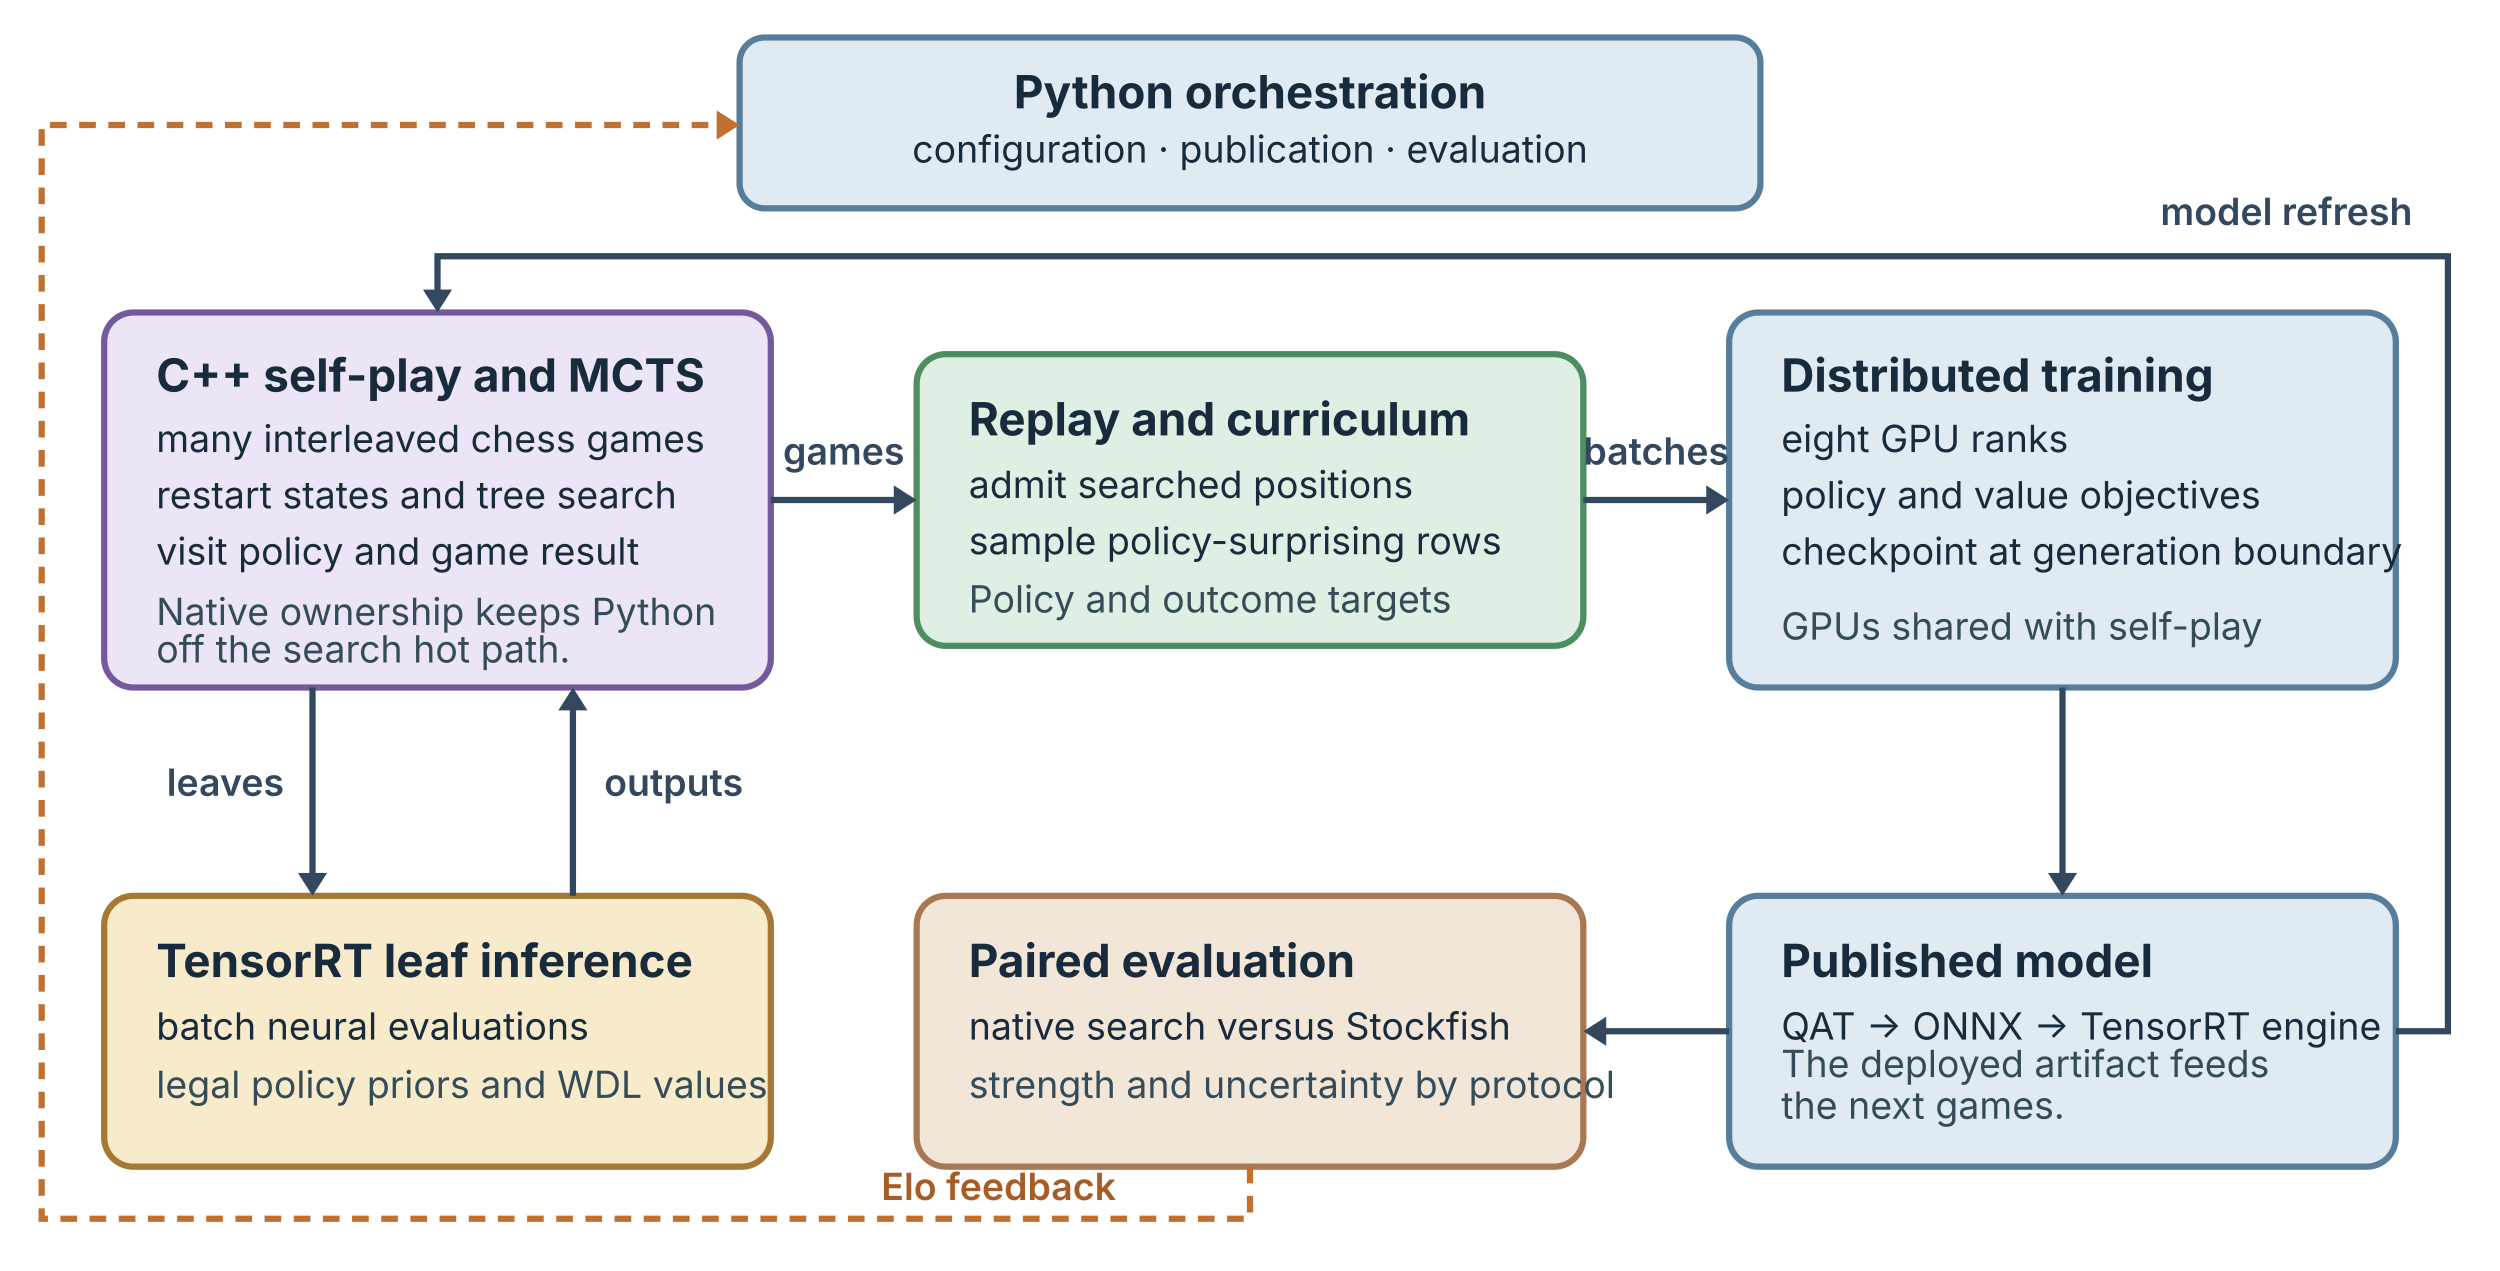
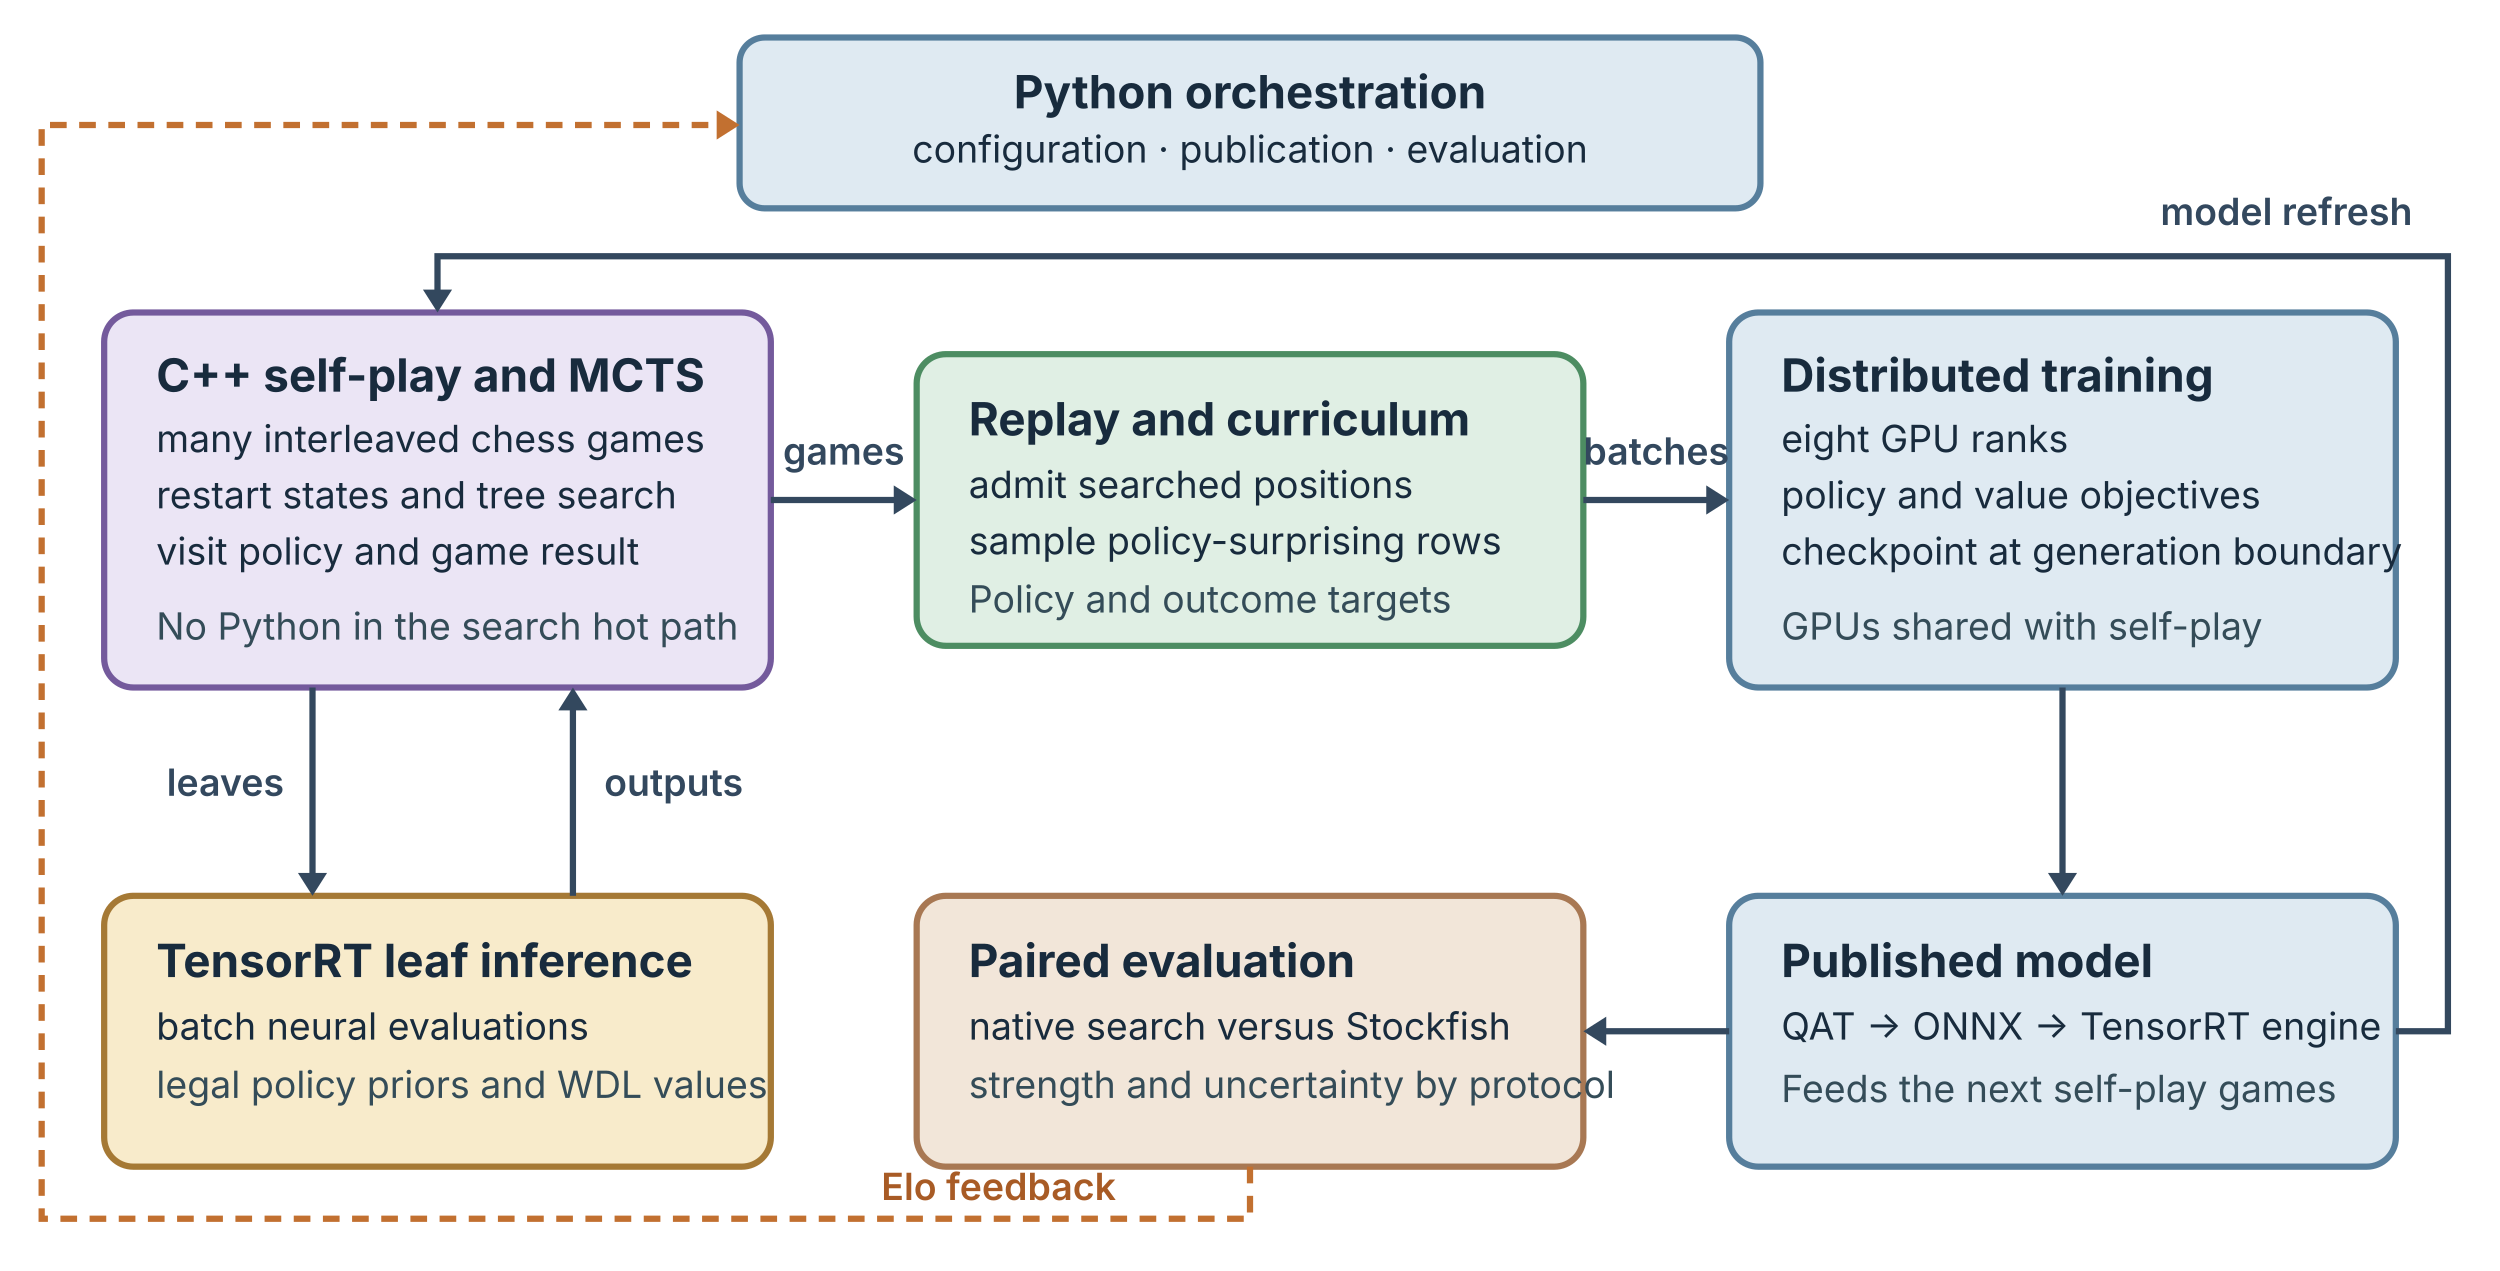
<svg xmlns="http://www.w3.org/2000/svg" viewBox="0 90 1200 610" role="img" aria-labelledby="title description">
  <defs>
    <style>
      text { font-family: "Segoe UI", Inter, Arial, sans-serif; fill: #182b3d; }
      .card-title { font-size: 22px; font-weight: 700; }
      .body { font-size: 18px; }
      .small { font-size: 18px; fill: #344c58; }
      .label { font-size: 18px; font-weight: 600; fill: #33485e; }
      .feedback-label { font-size: 18px; font-weight: 600; fill: #a85b25; }
      .path { fill: none; stroke: #33485e; stroke-width: 3; }
      .arrowhead { fill: #33485e; }
      .feedback { fill: none; stroke: #c27030; stroke-width: 3; stroke-dasharray: 8 6; }
      .feedback-arrowhead { fill: #c27030; }
    </style>
  </defs>
  <rect x="0" y="0" width="1200" height="760" fill="#ffffff" />
  <rect x="355" y="108" width="490" height="82" rx="12" fill="#dfeaf2" stroke="#567e9c" stroke-width="3" />
  <text x="600" y="142" text-anchor="middle" class="card-title">Python orchestration</text>
  <text x="600" y="168" text-anchor="middle" class="body">configuration · publication · evaluation</text>
  <rect x="50" y="240" width="320" height="180" rx="14" fill="#ebe5f5" stroke="#745a9c" stroke-width="3" />
  <text x="75" y="278" class="card-title">C++ self-play and MCTS</text>
  <text x="75" y="307" class="body">many interleaved chess games</text>
  <text x="75" y="334" class="body">restart states and tree search</text>
  <text x="75" y="361" class="body">visit policy and game result</text>
-   <text x="75" y="390" class="small">Native ownership keeps Python</text>
-   <text x="75" y="408" class="small">off the search hot path.</text>
+   <text x="75" y="397" class="small">No Python in the search hot path</text>
  <rect x="440" y="260" width="320" height="140" rx="14" fill="#e0efe4" stroke="#4d8d62" stroke-width="3" />
  <text x="465" y="299" class="card-title">Replay and curriculum</text>
  <text x="465" y="329" class="body">admit searched positions</text>
  <text x="465" y="356" class="body">sample policy-surprising rows</text>
  <text x="465" y="384" class="small">Policy and outcome targets</text>
  <rect x="830" y="240" width="320" height="180" rx="14" fill="#dfeaf2" stroke="#567e9c" stroke-width="3" />
  <text x="855" y="278" class="card-title">Distributed training</text>
  <text x="855" y="307" class="body">eight GPU ranks</text>
  <text x="855" y="334" class="body">policy and value objectives</text>
  <text x="855" y="361" class="body">checkpoint at generation boundary</text>
  <text x="855" y="397" class="small">GPUs shared with self-play</text>
  <path d="M 370 330 H 435" class="path" />
  <path d="M 429 323 L 440 330 L 429 337 Z" class="arrowhead" />
  <path d="M 760 330 H 825" class="path" />
  <path d="M 819 323 L 830 330 L 819 337 Z" class="arrowhead" />
  <text x="405" y="313" text-anchor="middle" class="label">games</text>
  <text x="795" y="313" text-anchor="middle" class="label">batches</text>
  <rect x="50" y="520" width="320" height="130" rx="14" fill="#f8ebcb" stroke="#a57935" stroke-width="3" />
  <text x="75" y="559" class="card-title">TensorRT leaf inference</text>
  <text x="75" y="589" class="body">batch neural evaluations</text>
  <text x="75" y="617" class="small">legal policy priors and WDL values</text>
  <path d="M 150 420 V 515" class="path" />
  <path d="M 143 509 L 150 520 L 157 509 Z" class="arrowhead" />
  <path d="M 275 520 V 425" class="path" />
  <path d="M 268 431 L 275 420 L 282 431 Z" class="arrowhead" />
  <text x="80" y="472" class="label">leaves</text>
  <text x="290" y="472" class="label">outputs</text>
  <rect x="830" y="520" width="320" height="130" rx="14" fill="#dfeaf2" stroke="#567e9c" stroke-width="3" />
  <text x="855" y="559" class="card-title">Published model</text>
  <text x="855" y="589" class="body">QAT → ONNX → TensorRT engine</text>
-   <text x="855" y="607" class="small">The deployed artifact feeds</text>
-   <text x="855" y="627" class="small">the next games.</text>
+   <text x="855" y="619" class="small">Feeds the next self-play games</text>
  <path d="M 990 420 V 515" class="path" />
  <path d="M 983 509 L 990 520 L 997 509 Z" class="arrowhead" />
  <path d="M 1150 585 H 1175 V 213 H 210 V 235" class="path" />
  <path d="M 203 229 L 210 240 L 217 229 Z" class="arrowhead" />
  <text x="1037" y="198" class="label">model refresh</text>
  <rect x="440" y="520" width="320" height="130" rx="14" fill="#f2e6d9" stroke="#a87853" stroke-width="3" />
  <text x="465" y="559" class="card-title">Paired evaluation</text>
  <text x="465" y="589" class="body">native search versus Stockfish</text>
  <text x="465" y="617" class="small">strength and uncertainty by protocol</text>
  <path d="M 830 585 H 765" class="path" />
  <path d="M 771 578 L 760 585 L 771 592 Z" class="arrowhead" />
  <path d="M 600 650 V 675 H 20 V 150 H 350" class="feedback" />
  <path d="M 344 143 L 355 150 L 344 157 Z" class="feedback-arrowhead" />
  <text x="423" y="666" class="feedback-label">Elo feedback</text>
</svg>
